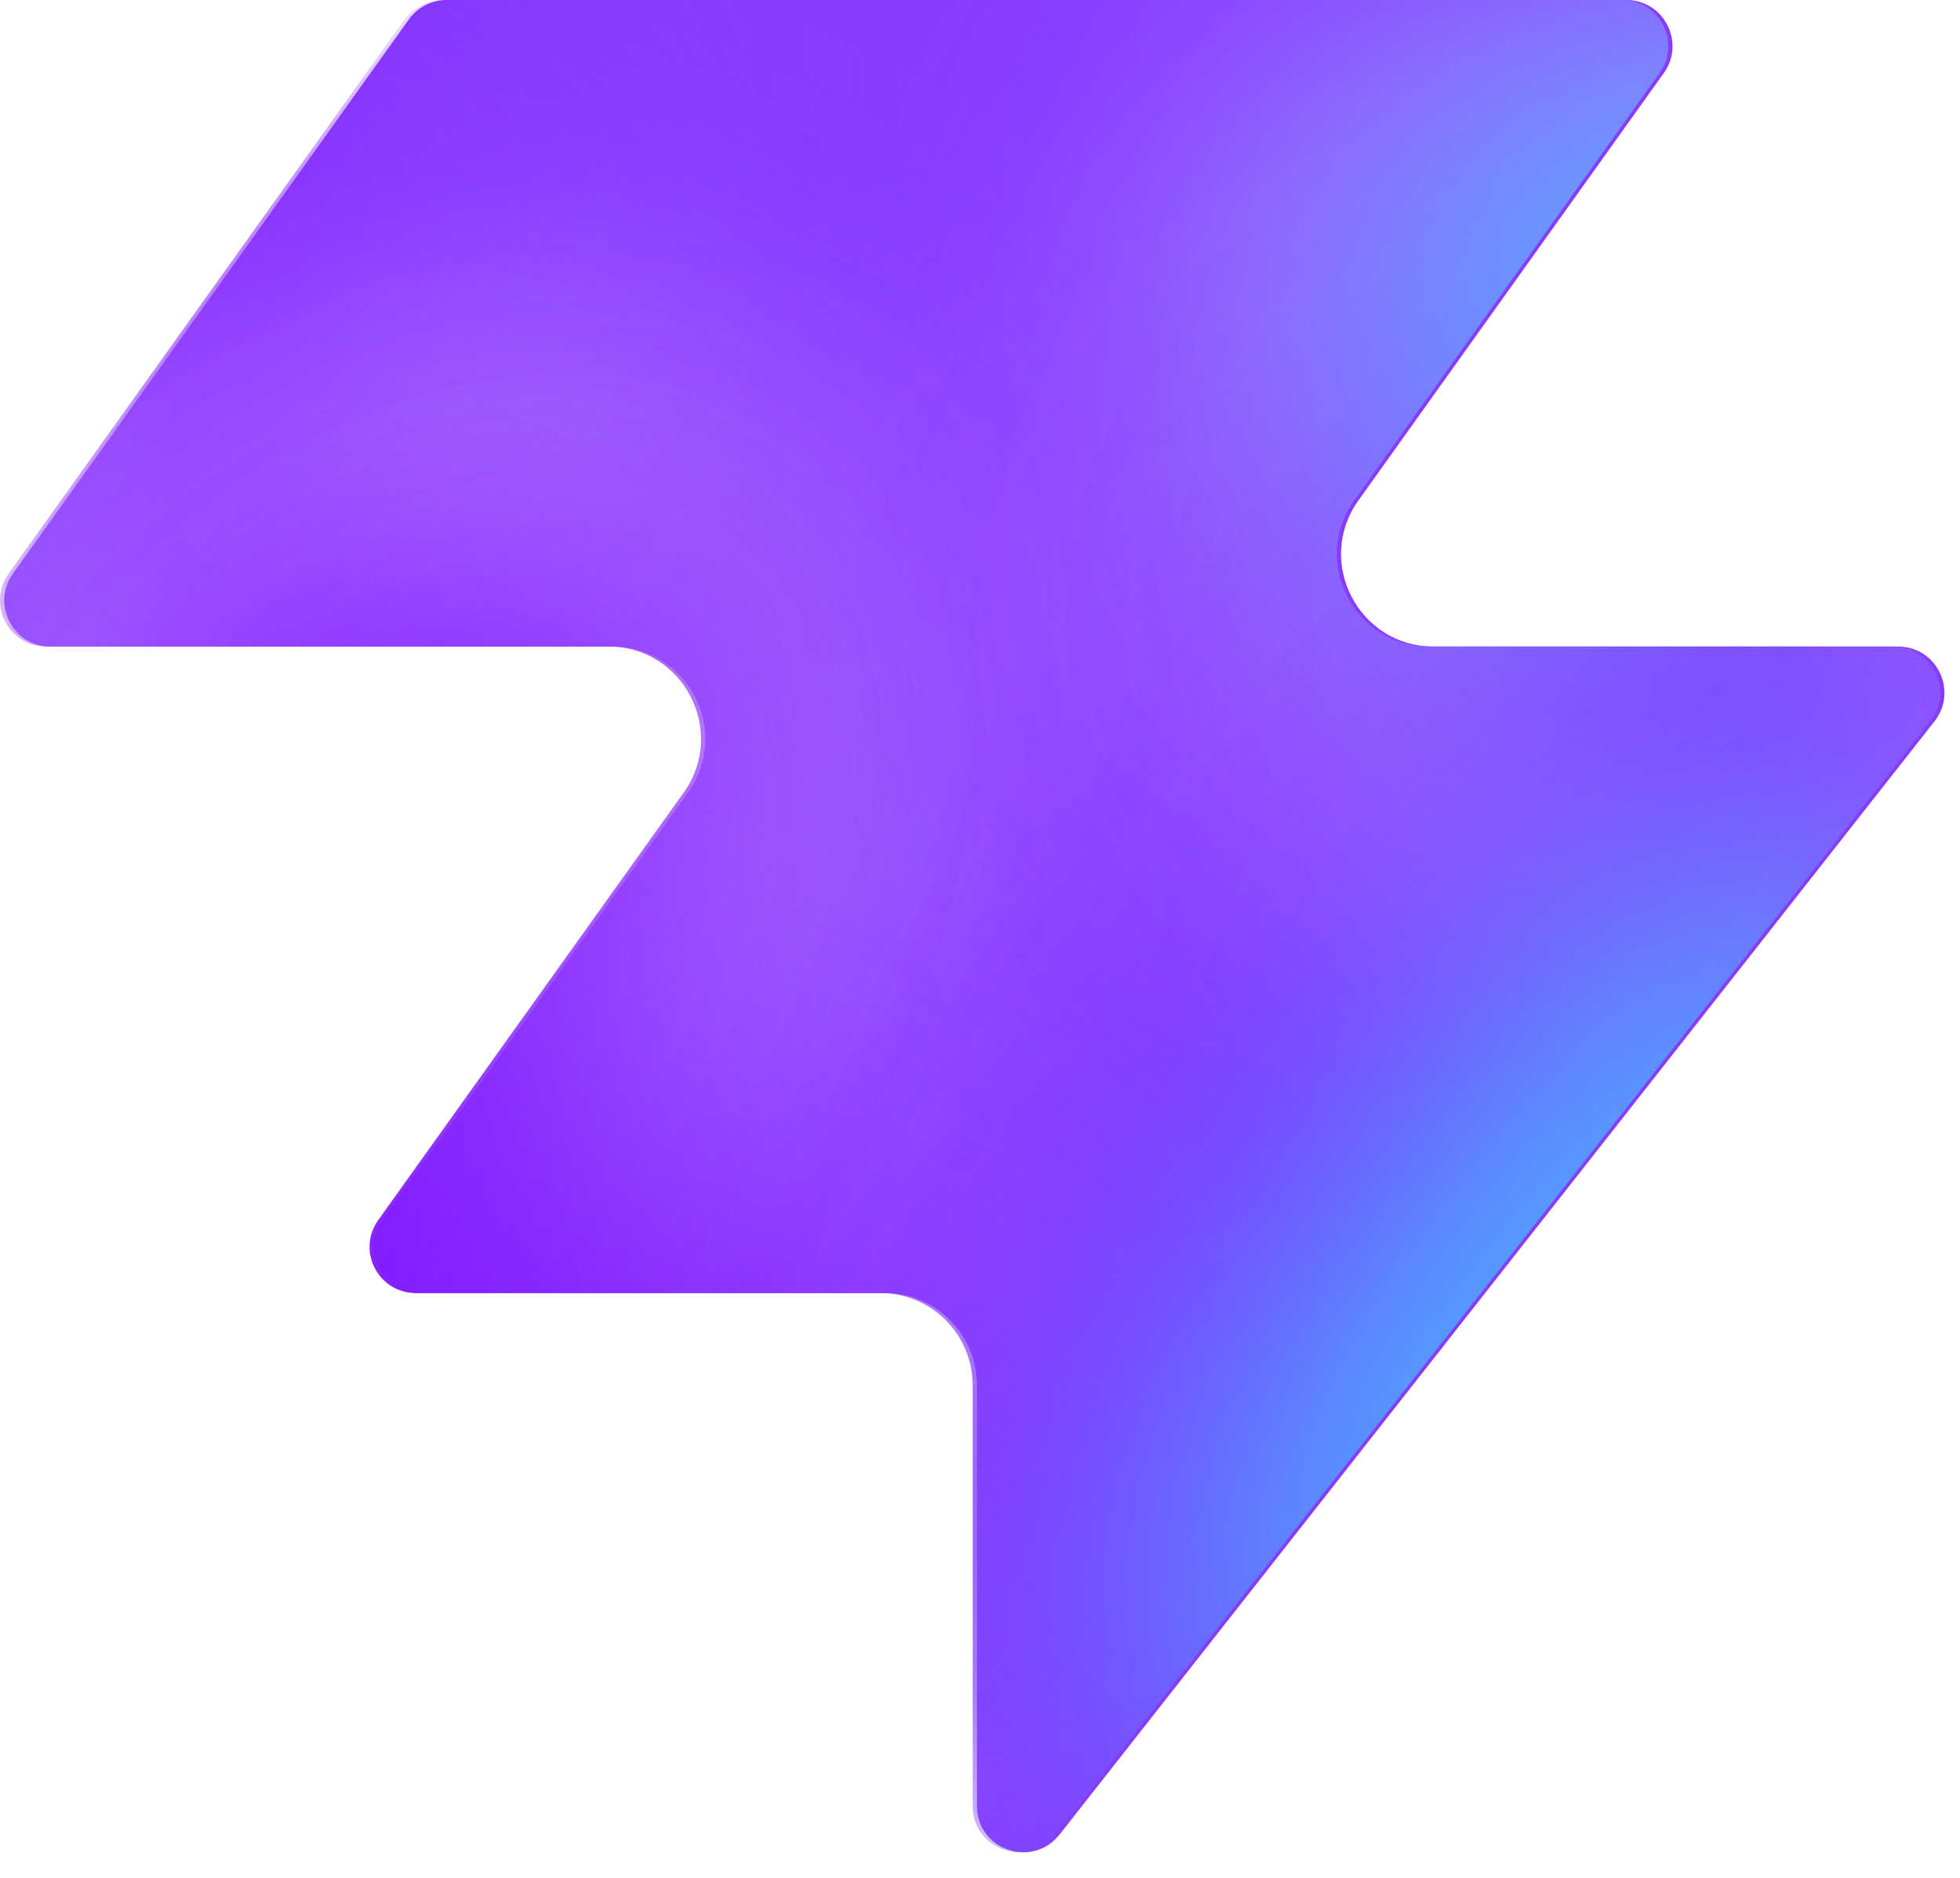
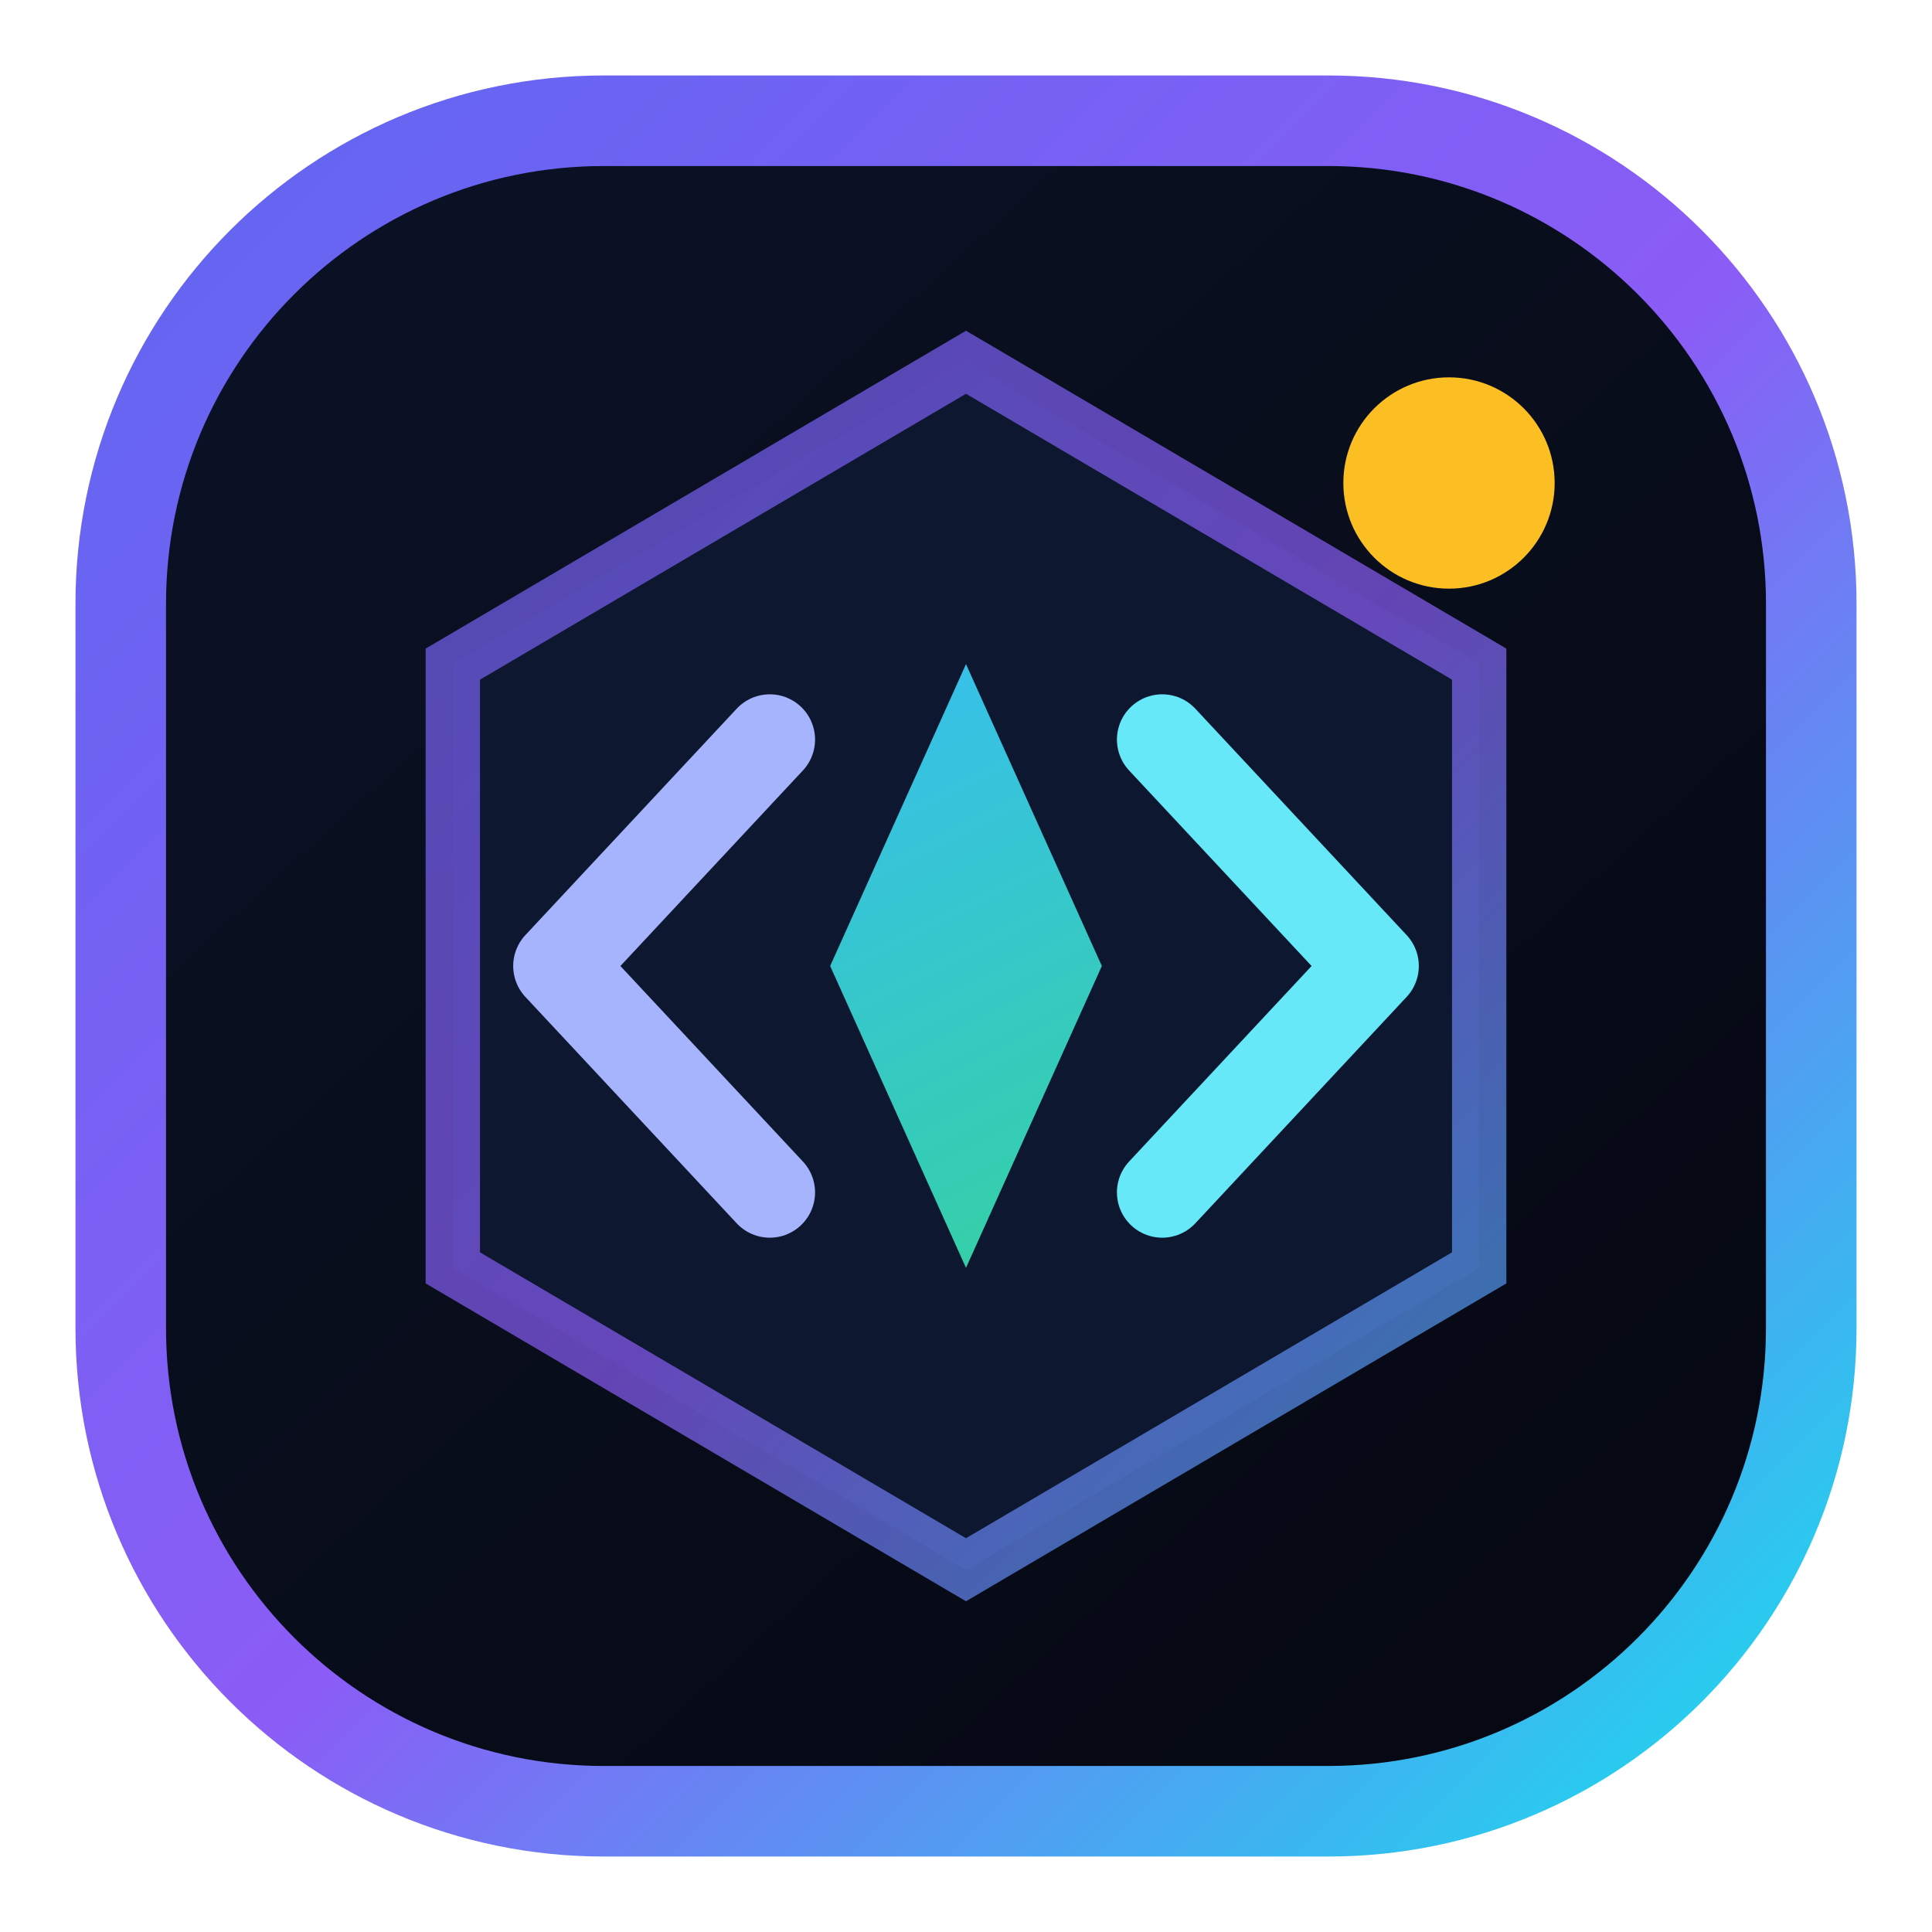
- <svg xmlns="http://www.w3.org/2000/svg" width="48" height="46" fill="none" viewBox="0 0 48 46">
-   <path fill="#863bff" d="M25.946 44.938c-.664.845-2.021.375-2.021-.698V33.937a2.26 2.26 0 0 0-2.262-2.262H10.287c-.92 0-1.456-1.04-.92-1.788l7.48-10.471c1.07-1.497 0-3.578-1.842-3.578H1.237c-.92 0-1.456-1.04-.92-1.788L10.013.474c.214-.297.556-.474.92-.474h28.894c.92 0 1.456 1.04.92 1.788l-7.48 10.471c-1.07 1.498 0 3.579 1.842 3.579h11.377c.943 0 1.473 1.088.89 1.83L25.947 44.94z" style="fill:#863bff;fill:color(display-p3 .525 .23 1);fill-opacity:1" />
-   <mask id="a" width="48" height="46" x="0" y="0" maskUnits="userSpaceOnUse" style="mask-type:alpha">
-     <path fill="#000" d="M25.842 44.938c-.664.844-2.021.375-2.021-.698V33.937a2.26 2.26 0 0 0-2.262-2.262H10.183c-.92 0-1.456-1.04-.92-1.788l7.48-10.471c1.07-1.498 0-3.579-1.842-3.579H1.133c-.92 0-1.456-1.04-.92-1.787L9.91.473c.214-.297.556-.474.92-.474h28.894c.92 0 1.456 1.04.92 1.788l-7.48 10.471c-1.07 1.498 0 3.578 1.842 3.578h11.377c.943 0 1.473 1.088.89 1.832L25.843 44.94z" style="fill:#000;fill-opacity:1" />
-   </mask>
-   <g mask="url(#a)">
-     <g filter="url(#b)">
-       <ellipse cx="5.508" cy="14.704" fill="#ede6ff" rx="5.508" ry="14.704" style="fill:#ede6ff;fill:color(display-p3 .927 .903 1);fill-opacity:1" transform="matrix(.00324 1 1 -.00324 -4.47 31.516)" />
-     </g>
-     <g filter="url(#c)">
-       <ellipse cx="10.399" cy="29.851" fill="#ede6ff" rx="10.399" ry="29.851" style="fill:#ede6ff;fill:color(display-p3 .927 .903 1);fill-opacity:1" transform="matrix(.00324 1 1 -.00324 -39.328 7.883)" />
-     </g>
-     <g filter="url(#d)">
-       <ellipse cx="5.508" cy="30.487" fill="#7e14ff" rx="5.508" ry="30.487" style="fill:#7e14ff;fill:color(display-p3 .492 .077 1);fill-opacity:1" transform="rotate(89.814 -25.913 -14.639)scale(1 -1)" />
-     </g>
-     <g filter="url(#e)">
-       <ellipse cx="5.508" cy="30.599" fill="#7e14ff" rx="5.508" ry="30.599" style="fill:#7e14ff;fill:color(display-p3 .492 .077 1);fill-opacity:1" transform="rotate(89.814 -32.644 -3.334)scale(1 -1)" />
-     </g>
-     <g filter="url(#f)">
-       <ellipse cx="5.508" cy="30.599" fill="#7e14ff" rx="5.508" ry="30.599" style="fill:#7e14ff;fill:color(display-p3 .492 .077 1);fill-opacity:1" transform="matrix(.00324 1 1 -.00324 -34.34 30.47)" />
-     </g>
-     <g filter="url(#g)">
-       <ellipse cx="14.072" cy="22.078" fill="#ede6ff" rx="14.072" ry="22.078" style="fill:#ede6ff;fill:color(display-p3 .927 .903 1);fill-opacity:1" transform="rotate(93.35 24.506 48.493)scale(-1 1)" />
-     </g>
-     <g filter="url(#h)">
-       <ellipse cx="3.47" cy="21.501" fill="#7e14ff" rx="3.47" ry="21.501" style="fill:#7e14ff;fill:color(display-p3 .492 .077 1);fill-opacity:1" transform="rotate(89.009 28.708 47.59)scale(-1 1)" />
-     </g>
-     <g filter="url(#i)">
-       <ellipse cx="3.47" cy="21.501" fill="#7e14ff" rx="3.47" ry="21.501" style="fill:#7e14ff;fill:color(display-p3 .492 .077 1);fill-opacity:1" transform="rotate(89.009 28.708 47.59)scale(-1 1)" />
-     </g>
-     <g filter="url(#j)">
-       <ellipse cx=".387" cy="8.972" fill="#7e14ff" rx="4.407" ry="29.108" style="fill:#7e14ff;fill:color(display-p3 .492 .077 1);fill-opacity:1" transform="rotate(39.51 .387 8.972)" />
-     </g>
-     <g filter="url(#k)">
-       <ellipse cx="47.523" cy="-6.092" fill="#7e14ff" rx="4.407" ry="29.108" style="fill:#7e14ff;fill:color(display-p3 .492 .077 1);fill-opacity:1" transform="rotate(37.892 47.523 -6.092)" />
-     </g>
-     <g filter="url(#l)">
-       <ellipse cx="41.412" cy="6.333" fill="#47bfff" rx="5.971" ry="9.665" style="fill:#47bfff;fill:color(display-p3 .28 .748 1);fill-opacity:1" transform="rotate(37.892 41.412 6.333)" />
-     </g>
-     <g filter="url(#m)">
-       <ellipse cx="-1.879" cy="38.332" fill="#7e14ff" rx="4.407" ry="29.108" style="fill:#7e14ff;fill:color(display-p3 .492 .077 1);fill-opacity:1" transform="rotate(37.892 -1.88 38.332)" />
-     </g>
-     <g filter="url(#n)">
-       <ellipse cx="-1.879" cy="38.332" fill="#7e14ff" rx="4.407" ry="29.108" style="fill:#7e14ff;fill:color(display-p3 .492 .077 1);fill-opacity:1" transform="rotate(37.892 -1.88 38.332)" />
-     </g>
-     <g filter="url(#o)">
-       <ellipse cx="35.651" cy="29.907" fill="#7e14ff" rx="4.407" ry="29.108" style="fill:#7e14ff;fill:color(display-p3 .492 .077 1);fill-opacity:1" transform="rotate(37.892 35.651 29.907)" />
-     </g>
-     <g filter="url(#p)">
-       <ellipse cx="38.418" cy="32.4" fill="#47bfff" rx="5.971" ry="15.297" style="fill:#47bfff;fill:color(display-p3 .28 .748 1);fill-opacity:1" transform="rotate(37.892 38.418 32.4)" />
-     </g>
-   </g>
+ <svg xmlns="http://www.w3.org/2000/svg" width="64" height="64" viewBox="0 0 64 64" fill="none">
  <defs>
-     <filter id="b" width="60.045" height="41.654" x="-19.77" y="16.149" color-interpolation-filters="sRGB" filterUnits="userSpaceOnUse">
-       <feFlood flood-opacity="0" result="BackgroundImageFix" />
-       <feBlend in="SourceGraphic" in2="BackgroundImageFix" result="shape" />
-       <feGaussianBlur result="effect1_foregroundBlur_2002_17158" stdDeviation="7.659" />
-     </filter>
-     <filter id="c" width="90.34" height="51.437" x="-54.613" y="-7.533" color-interpolation-filters="sRGB" filterUnits="userSpaceOnUse">
-       <feFlood flood-opacity="0" result="BackgroundImageFix" />
-       <feBlend in="SourceGraphic" in2="BackgroundImageFix" result="shape" />
-       <feGaussianBlur result="effect1_foregroundBlur_2002_17158" stdDeviation="7.659" />
-     </filter>
-     <filter id="d" width="79.355" height="29.4" x="-49.64" y="2.03" color-interpolation-filters="sRGB" filterUnits="userSpaceOnUse">
-       <feFlood flood-opacity="0" result="BackgroundImageFix" />
-       <feBlend in="SourceGraphic" in2="BackgroundImageFix" result="shape" />
-       <feGaussianBlur result="effect1_foregroundBlur_2002_17158" stdDeviation="4.596" />
-     </filter>
-     <filter id="e" width="79.579" height="29.4" x="-45.045" y="20.029" color-interpolation-filters="sRGB" filterUnits="userSpaceOnUse">
-       <feFlood flood-opacity="0" result="BackgroundImageFix" />
-       <feBlend in="SourceGraphic" in2="BackgroundImageFix" result="shape" />
-       <feGaussianBlur result="effect1_foregroundBlur_2002_17158" stdDeviation="4.596" />
-     </filter>
-     <filter id="f" width="79.579" height="29.4" x="-43.513" y="21.178" color-interpolation-filters="sRGB" filterUnits="userSpaceOnUse">
-       <feFlood flood-opacity="0" result="BackgroundImageFix" />
-       <feBlend in="SourceGraphic" in2="BackgroundImageFix" result="shape" />
-       <feGaussianBlur result="effect1_foregroundBlur_2002_17158" stdDeviation="4.596" />
-     </filter>
-     <filter id="g" width="74.749" height="58.852" x="15.756" y="-17.901" color-interpolation-filters="sRGB" filterUnits="userSpaceOnUse">
-       <feFlood flood-opacity="0" result="BackgroundImageFix" />
-       <feBlend in="SourceGraphic" in2="BackgroundImageFix" result="shape" />
-       <feGaussianBlur result="effect1_foregroundBlur_2002_17158" stdDeviation="7.659" />
-     </filter>
-     <filter id="h" width="61.377" height="25.362" x="23.548" y="2.284" color-interpolation-filters="sRGB" filterUnits="userSpaceOnUse">
-       <feFlood flood-opacity="0" result="BackgroundImageFix" />
-       <feBlend in="SourceGraphic" in2="BackgroundImageFix" result="shape" />
-       <feGaussianBlur result="effect1_foregroundBlur_2002_17158" stdDeviation="4.596" />
-     </filter>
-     <filter id="i" width="61.377" height="25.362" x="23.548" y="2.284" color-interpolation-filters="sRGB" filterUnits="userSpaceOnUse">
-       <feFlood flood-opacity="0" result="BackgroundImageFix" />
-       <feBlend in="SourceGraphic" in2="BackgroundImageFix" result="shape" />
-       <feGaussianBlur result="effect1_foregroundBlur_2002_17158" stdDeviation="4.596" />
-     </filter>
-     <filter id="j" width="56.045" height="63.649" x="-27.636" y="-22.853" color-interpolation-filters="sRGB" filterUnits="userSpaceOnUse">
-       <feFlood flood-opacity="0" result="BackgroundImageFix" />
-       <feBlend in="SourceGraphic" in2="BackgroundImageFix" result="shape" />
-       <feGaussianBlur result="effect1_foregroundBlur_2002_17158" stdDeviation="4.596" />
-     </filter>
-     <filter id="k" width="54.814" height="64.646" x="20.116" y="-38.415" color-interpolation-filters="sRGB" filterUnits="userSpaceOnUse">
-       <feFlood flood-opacity="0" result="BackgroundImageFix" />
-       <feBlend in="SourceGraphic" in2="BackgroundImageFix" result="shape" />
-       <feGaussianBlur result="effect1_foregroundBlur_2002_17158" stdDeviation="4.596" />
-     </filter>
-     <filter id="l" width="33.541" height="35.313" x="24.641" y="-11.323" color-interpolation-filters="sRGB" filterUnits="userSpaceOnUse">
-       <feFlood flood-opacity="0" result="BackgroundImageFix" />
-       <feBlend in="SourceGraphic" in2="BackgroundImageFix" result="shape" />
-       <feGaussianBlur result="effect1_foregroundBlur_2002_17158" stdDeviation="4.596" />
-     </filter>
-     <filter id="m" width="54.814" height="64.646" x="-29.286" y="6.009" color-interpolation-filters="sRGB" filterUnits="userSpaceOnUse">
-       <feFlood flood-opacity="0" result="BackgroundImageFix" />
-       <feBlend in="SourceGraphic" in2="BackgroundImageFix" result="shape" />
-       <feGaussianBlur result="effect1_foregroundBlur_2002_17158" stdDeviation="4.596" />
-     </filter>
-     <filter id="n" width="54.814" height="64.646" x="-29.286" y="6.009" color-interpolation-filters="sRGB" filterUnits="userSpaceOnUse">
-       <feFlood flood-opacity="0" result="BackgroundImageFix" />
-       <feBlend in="SourceGraphic" in2="BackgroundImageFix" result="shape" />
-       <feGaussianBlur result="effect1_foregroundBlur_2002_17158" stdDeviation="4.596" />
-     </filter>
-     <filter id="o" width="54.814" height="64.646" x="8.244" y="-2.416" color-interpolation-filters="sRGB" filterUnits="userSpaceOnUse">
-       <feFlood flood-opacity="0" result="BackgroundImageFix" />
-       <feBlend in="SourceGraphic" in2="BackgroundImageFix" result="shape" />
-       <feGaussianBlur result="effect1_foregroundBlur_2002_17158" stdDeviation="4.596" />
-     </filter>
-     <filter id="p" width="39.409" height="43.623" x="18.713" y="10.588" color-interpolation-filters="sRGB" filterUnits="userSpaceOnUse">
-       <feFlood flood-opacity="0" result="BackgroundImageFix" />
-       <feBlend in="SourceGraphic" in2="BackgroundImageFix" result="shape" />
-       <feGaussianBlur result="effect1_foregroundBlur_2002_17158" stdDeviation="4.596" />
-     </filter>
+     <linearGradient id="ctfGrad" x1="6" y1="6" x2="58" y2="58" gradientUnits="userSpaceOnUse">
+       <stop offset="0%" stop-color="#6366F1" />
+       <stop offset="52%" stop-color="#8B5CF6" />
+       <stop offset="100%" stop-color="#22D3EE" />
+     </linearGradient>
+     <linearGradient id="ctfCore" x1="12" y1="10" x2="52" y2="54" gradientUnits="userSpaceOnUse">
+       <stop offset="0%" stop-color="#0B1124" />
+       <stop offset="100%" stop-color="#060913" />
+     </linearGradient>
+     <linearGradient id="ctfSpark" x1="26" y1="20" x2="38" y2="44" gradientUnits="userSpaceOnUse">
+       <stop offset="0%" stop-color="#38BDF8" />
+       <stop offset="100%" stop-color="#34D399" />
+     </linearGradient>
  </defs>
+   <rect x="4" y="4" width="56" height="56" rx="16" fill="url(#ctfCore)" stroke="url(#ctfGrad)" stroke-width="3" />
+   <polygon points="32,12 49,22 49,42 32,52 15,42 15,22" fill="#0E1730" stroke="url(#ctfGrad)" stroke-width="1.8" stroke-opacity="0.7" />
+   <path d="M25.5 24.5L18.5 32L25.5 39.5" stroke="#A5B4FC" stroke-width="3" stroke-linecap="round" stroke-linejoin="round" />
+   <path d="M38.5 24.5L45.5 32L38.5 39.5" stroke="#67E8F9" stroke-width="3" stroke-linecap="round" stroke-linejoin="round" />
+   <polygon points="32,22 36.5,32 32,42 27.5,32" fill="url(#ctfSpark)" />
+   <circle cx="48" cy="16" r="3.5" fill="#FBBF24" />
</svg>
